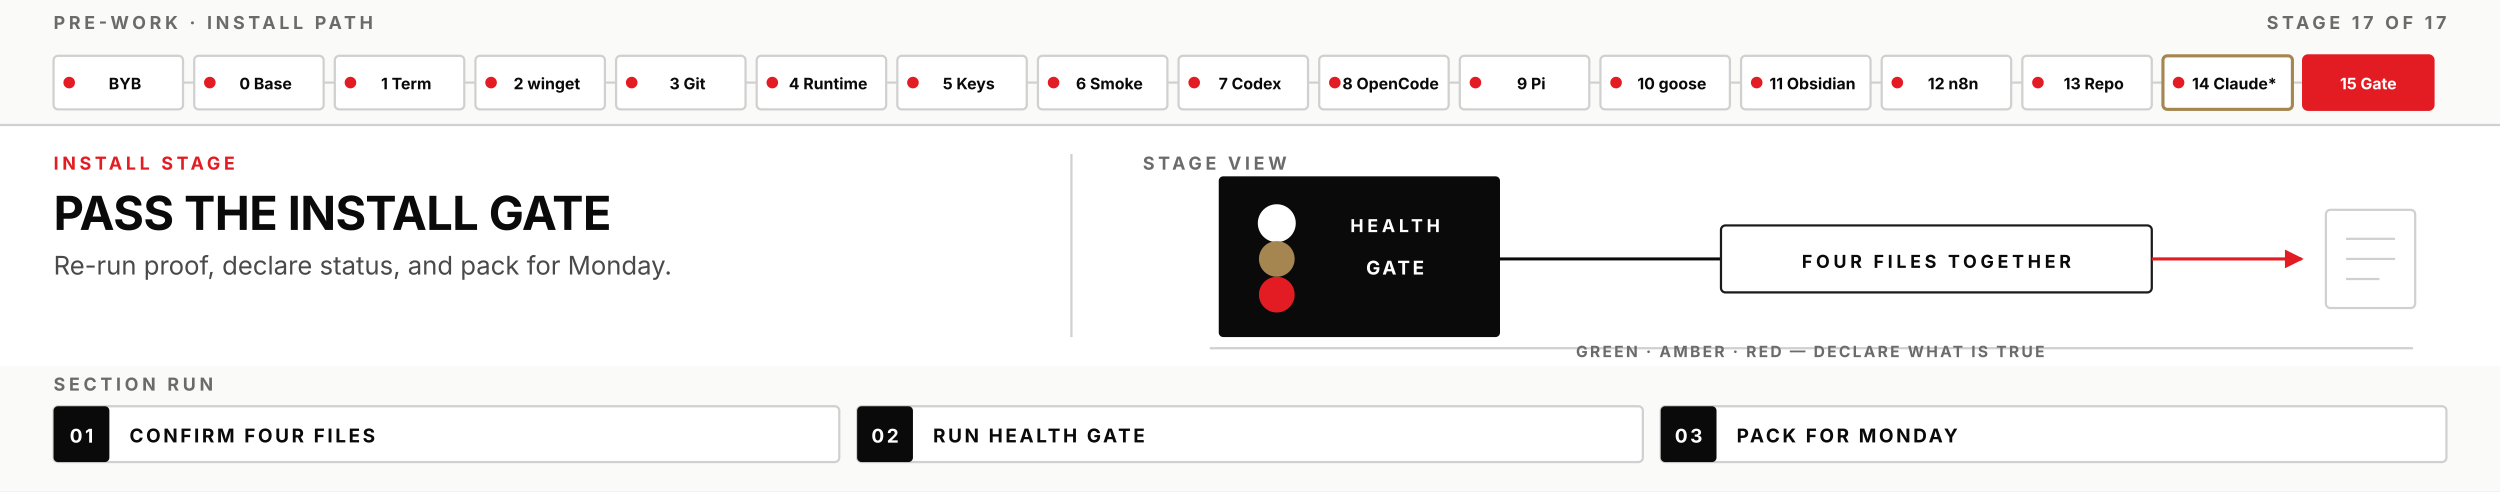
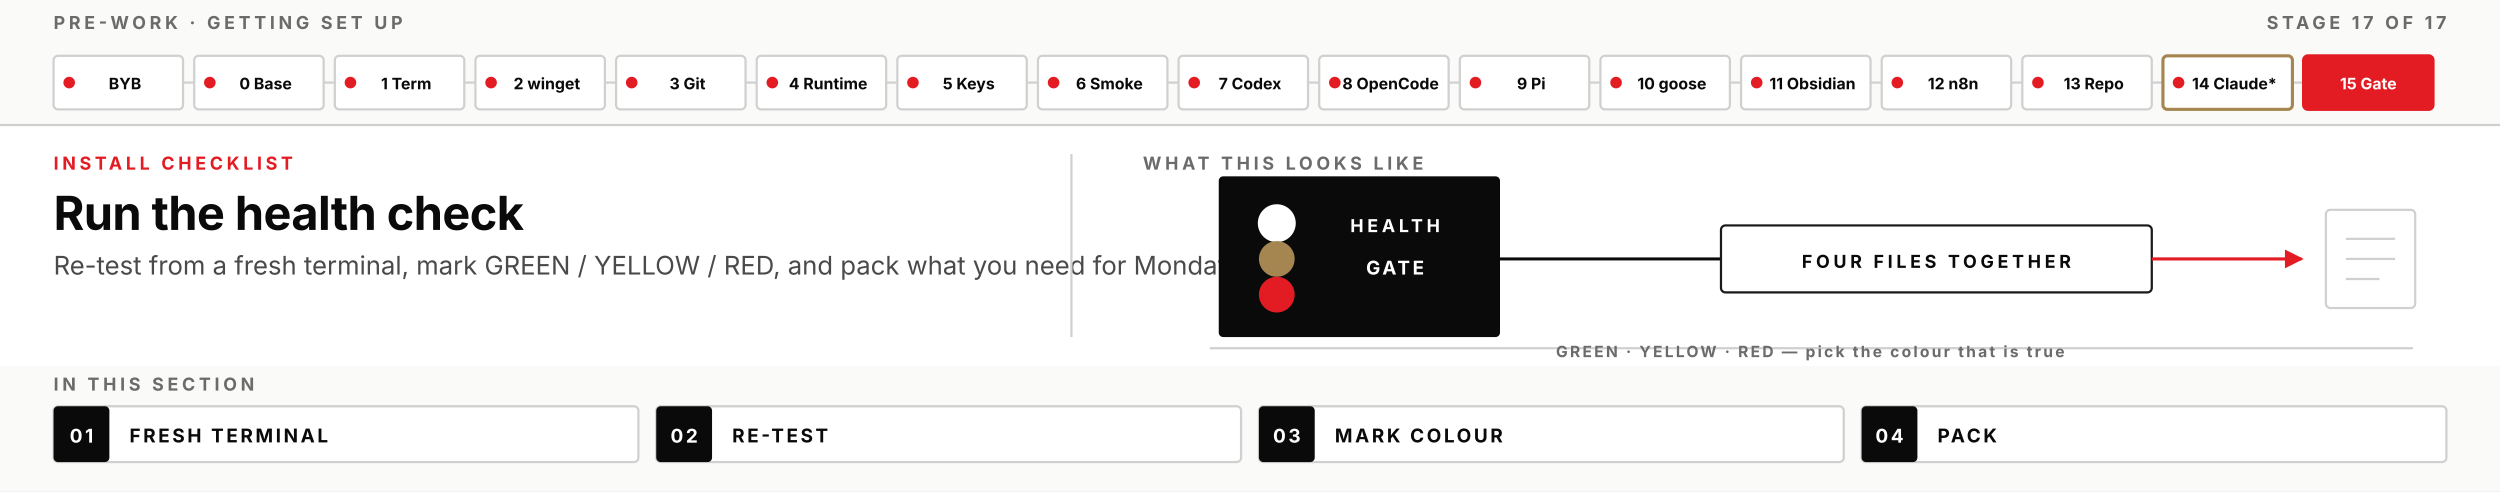
<svg xmlns="http://www.w3.org/2000/svg" viewBox="0 0 1120 220" role="img" aria-labelledby="title-install-pre-work-15-health-check-gate">
  <defs>
    <marker id="arrow" viewBox="0 0 8 8" refX="7" refY="4" markerWidth="6" markerHeight="6" orient="auto-start-reverse">
      <path d="M0 0 8 4 0 8Z" fill="#0A0A0A" />
    </marker>
    <marker id="arrow-red" viewBox="0 0 8 8" refX="7" refY="4" markerWidth="6" markerHeight="6" orient="auto-start-reverse">
      <path d="M0 0 8 4 0 8Z" fill="#E31C23" />
    </marker>
    <style>
      text { font-family: system-ui, "Inter", "Helvetica Neue", Arial, sans-serif; fill: #0A0A0A; }
      .micro { font-size: 8px; font-weight: 650; letter-spacing: 1.65px; }
      .tiny { font-size: 7px; font-weight: 650; letter-spacing: 1px; }
      .railtext { font-size: 7.1px; font-weight: 650; }
      .title { font-size: 21px; font-weight: 680; letter-spacing: -0.25px; }
      .purpose { font-size: 11.5px; font-weight: 430; fill: #4A4A4A; }
      .caption { font-size: 8.5px; font-weight: 650; letter-spacing: 1.15px; }
      .body { font-size: 9.5px; font-weight: 520; }
      .muted { fill: #6B6B6B; }
      .white { fill: #FFFFFF; }
      .red { fill: #E31C23; }
      .gold { fill: #A58650; }
      .line { fill: none; stroke: #0A0A0A; stroke-width: 1.35; vector-effect: non-scaling-stroke; }
      .hair { fill: none; stroke: #D0D0D0; stroke-width: 1; vector-effect: non-scaling-stroke; }
      .redline { fill: none; stroke: #E31C23; stroke-width: 1.4; vector-effect: non-scaling-stroke; }
      .goldline { fill: none; stroke: #A58650; stroke-width: 1.35; vector-effect: non-scaling-stroke; }
      .dash { stroke-dasharray: 5 4; }
    </style>
  </defs>
  <rect width="1120" height="220" fill="#FFFFFF" />
  <rect x="0" y="0" width="1120" height="56" fill="#FAFAF8" />
-   <text x="24" y="13" class="micro muted">PRE-WORK · INSTALL PATH</text>
+   <text x="24" y="13" class="micro muted">PRE-WORK · GETTING SET UP</text>
  <text x="1096" y="13" class="micro muted" text-anchor="end">STAGE 17 OF 17</text>
  <path d="M53 37H1061" class="hair" />
  <rect x="24" y="25" width="58" height="24" rx="2" fill="#FFFFFF" stroke="#D0D0D0" stroke-width="1" />
  <circle cx="31" cy="37" r="2.6" fill="#E31C23" />
  <text x="56" y="40" class="railtext" text-anchor="middle">BYB</text>
  <rect x="87" y="25" width="58" height="24" rx="2" fill="#FFFFFF" stroke="#D0D0D0" stroke-width="1" />
  <circle cx="94" cy="37" r="2.6" fill="#E31C23" />
  <text x="119" y="40" class="railtext" text-anchor="middle">0 Base</text>
  <rect x="150" y="25" width="58" height="24" rx="2" fill="#FFFFFF" stroke="#D0D0D0" stroke-width="1" />
  <circle cx="157" cy="37" r="2.6" fill="#E31C23" />
  <text x="182" y="40" class="railtext" text-anchor="middle">1 Term</text>
  <rect x="213" y="25" width="58" height="24" rx="2" fill="#FFFFFF" stroke="#D0D0D0" stroke-width="1" />
  <circle cx="220" cy="37" r="2.6" fill="#E31C23" />
  <text x="245" y="40" class="railtext" text-anchor="middle">2 winget</text>
  <rect x="276" y="25" width="58" height="24" rx="2" fill="#FFFFFF" stroke="#D0D0D0" stroke-width="1" />
  <circle cx="283" cy="37" r="2.6" fill="#E31C23" />
  <text x="308" y="40" class="railtext" text-anchor="middle">3 Git</text>
  <rect x="339" y="25" width="58" height="24" rx="2" fill="#FFFFFF" stroke="#D0D0D0" stroke-width="1" />
  <circle cx="346" cy="37" r="2.6" fill="#E31C23" />
  <text x="371" y="40" class="railtext" text-anchor="middle">4 Runtime</text>
  <rect x="402" y="25" width="58" height="24" rx="2" fill="#FFFFFF" stroke="#D0D0D0" stroke-width="1" />
  <circle cx="409" cy="37" r="2.6" fill="#E31C23" />
  <text x="434" y="40" class="railtext" text-anchor="middle">5 Keys</text>
  <rect x="465" y="25" width="58" height="24" rx="2" fill="#FFFFFF" stroke="#D0D0D0" stroke-width="1" />
  <circle cx="472" cy="37" r="2.6" fill="#E31C23" />
  <text x="497" y="40" class="railtext" text-anchor="middle">6 Smoke</text>
  <rect x="528" y="25" width="58" height="24" rx="2" fill="#FFFFFF" stroke="#D0D0D0" stroke-width="1" />
  <circle cx="535" cy="37" r="2.6" fill="#E31C23" />
  <text x="560" y="40" class="railtext" text-anchor="middle">7 Codex</text>
  <rect x="591" y="25" width="58" height="24" rx="2" fill="#FFFFFF" stroke="#D0D0D0" stroke-width="1" />
  <circle cx="598" cy="37" r="2.6" fill="#E31C23" />
  <text x="623" y="40" class="railtext" text-anchor="middle">8 OpenCode</text>
  <rect x="654" y="25" width="58" height="24" rx="2" fill="#FFFFFF" stroke="#D0D0D0" stroke-width="1" />
  <circle cx="661" cy="37" r="2.6" fill="#E31C23" />
  <text x="686" y="40" class="railtext" text-anchor="middle">9 Pi</text>
  <rect x="717" y="25" width="58" height="24" rx="2" fill="#FFFFFF" stroke="#D0D0D0" stroke-width="1" />
  <circle cx="724" cy="37" r="2.6" fill="#E31C23" />
  <text x="749" y="40" class="railtext" text-anchor="middle">10 goose</text>
  <rect x="780" y="25" width="58" height="24" rx="2" fill="#FFFFFF" stroke="#D0D0D0" stroke-width="1" />
  <circle cx="787" cy="37" r="2.6" fill="#E31C23" />
  <text x="812" y="40" class="railtext" text-anchor="middle">11 Obsidian</text>
  <rect x="843" y="25" width="58" height="24" rx="2" fill="#FFFFFF" stroke="#D0D0D0" stroke-width="1" />
  <circle cx="850" cy="37" r="2.6" fill="#E31C23" />
  <text x="875" y="40" class="railtext" text-anchor="middle">12 n8n</text>
  <rect x="906" y="25" width="58" height="24" rx="2" fill="#FFFFFF" stroke="#D0D0D0" stroke-width="1" />
  <circle cx="913" cy="37" r="2.6" fill="#E31C23" />
  <text x="938" y="40" class="railtext" text-anchor="middle">13 Repo</text>
  <rect x="969" y="25" width="58" height="24" rx="2" fill="#FFFFFF" stroke="#A58650" stroke-width="1.4" />
  <circle cx="976" cy="37" r="2.6" fill="#E31C23" />
  <text x="1001" y="40" class="railtext" text-anchor="middle">14 Claude*</text>
  <rect x="1032" y="25" width="58" height="24" rx="2" fill="#E31C23" stroke="#E31C23" stroke-width="1.4" />
  <text x="1061" y="40" class="railtext white" text-anchor="middle">15 Gate</text>
  <path d="M0 56H1120" class="hair" />
-   <text x="24" y="76" class="micro red">INSTALL STAGE</text>
-   <text x="24" y="103" class="title">PASS THE INSTALL GATE</text>
-   <text x="24" y="123" class="purpose">Re-run proof, declare status, and pack for Monday.</text>
+   <text x="24" y="76" class="micro red">INSTALL CHECKLIST</text>
+   <text x="24" y="103" class="title">Run the health check</text>
+   <text x="24" y="123" class="purpose">Re-test from a fresh terminal, mark GREEN / YELLOW / RED, and pack what you need for Monday.</text>
  <path d="M480 69V151" class="hair" />
-   <text x="512" y="76" class="micro muted">STAGE VIEW</text>
+   <text x="512" y="76" class="micro muted">WHAT THIS LOOKS LIKE</text>
  <g aria-label="Health gate with green amber and red statuses">
    <rect x="546" y="79" width="126" height="72" rx="2" fill="#0A0A0A" />
    <circle cx="572" cy="100" r="8" fill="#FFFFFF" stroke="#FFFFFF" />
    <circle cx="572" cy="116" r="8" fill="#A58650" />
    <circle cx="572" cy="132" r="8" fill="#E31C23" />
    <text x="625" y="104" class="micro white" text-anchor="middle">HEALTH</text>
    <text x="625" y="123" class="caption white" text-anchor="middle">GATE</text>
    <path d="M672 116H771" class="line" />
    <rect x="771" y="101" width="193" height="30" rx="2" fill="#FFFFFF" stroke="#1A1A1A" />
    <text x="867.5" y="120" class="micro" text-anchor="middle">FOUR FILES TOGETHER</text>
    <path d="M964 116H1031" class="redline" marker-end="url(#arrow-red)" />
    <rect x="1042" y="94" width="40" height="44" rx="2" fill="#FFFFFF" stroke="#D0D0D0" />
    <path d="M1051 107H1073M1051 116H1073M1051 125H1066" class="hair" />
    <path d="M542 156H1081" class="hair" />
-     <text x="811" y="160" class="tiny muted" text-anchor="middle">GREEN · AMBER · RED — DECLARE WHAT IS TRUE</text>
+     <text x="811" y="160" class="tiny muted" text-anchor="middle">GREEN · YELLOW · RED — pick the colour that is true</text>
  </g>
  <rect x="0" y="164" width="1120" height="56" fill="#FAFAF8" />
-   <text x="24" y="175" class="micro muted">SECTION RUN</text>
-   <rect x="24.00" y="182" width="352.00" height="25" rx="2" fill="#FFFFFF" stroke="#D0D0D0" />
+   <text x="24" y="175" class="micro muted">IN THIS SECTION</text>
+   <rect x="24.00" y="182" width="262.00" height="25" rx="2" fill="#FFFFFF" stroke="#D0D0D0" />
  <rect x="24.00" y="182" width="25" height="25" rx="2" fill="#0A0A0A" />
  <text x="36.50" y="198.3" class="caption white" text-anchor="middle">01</text>
-   <text x="58.00" y="198.2" class="caption">CONFIRM FOUR FILES</text>
-   <rect x="384.00" y="182" width="352.00" height="25" rx="2" fill="#FFFFFF" stroke="#D0D0D0" />
-   <rect x="384.00" y="182" width="25" height="25" rx="2" fill="#0A0A0A" />
-   <text x="396.50" y="198.3" class="caption white" text-anchor="middle">02</text>
-   <text x="418.00" y="198.2" class="caption">RUN HEALTH GATE</text>
-   <rect x="744.00" y="182" width="352.00" height="25" rx="2" fill="#FFFFFF" stroke="#D0D0D0" />
-   <rect x="744.00" y="182" width="25" height="25" rx="2" fill="#0A0A0A" />
-   <text x="756.50" y="198.3" class="caption white" text-anchor="middle">03</text>
-   <text x="778.00" y="198.2" class="caption">PACK FOR MONDAY</text>
+   <text x="58.00" y="198.2" class="caption">FRESH TERMINAL</text>
+   <rect x="294.00" y="182" width="262.00" height="25" rx="2" fill="#FFFFFF" stroke="#D0D0D0" />
+   <rect x="294.00" y="182" width="25" height="25" rx="2" fill="#0A0A0A" />
+   <text x="306.50" y="198.3" class="caption white" text-anchor="middle">02</text>
+   <text x="328.00" y="198.2" class="caption">RE-TEST</text>
+   <rect x="564.00" y="182" width="262.00" height="25" rx="2" fill="#FFFFFF" stroke="#D0D0D0" />
+   <rect x="564.00" y="182" width="25" height="25" rx="2" fill="#0A0A0A" />
+   <text x="576.50" y="198.3" class="caption white" text-anchor="middle">03</text>
+   <text x="598.00" y="198.2" class="caption">MARK COLOUR</text>
+   <rect x="834.00" y="182" width="262.00" height="25" rx="2" fill="#FFFFFF" stroke="#D0D0D0" />
+   <rect x="834.00" y="182" width="25" height="25" rx="2" fill="#0A0A0A" />
+   <text x="846.50" y="198.3" class="caption white" text-anchor="middle">04</text>
+   <text x="868.00" y="198.2" class="caption">PACK</text>
</svg>
